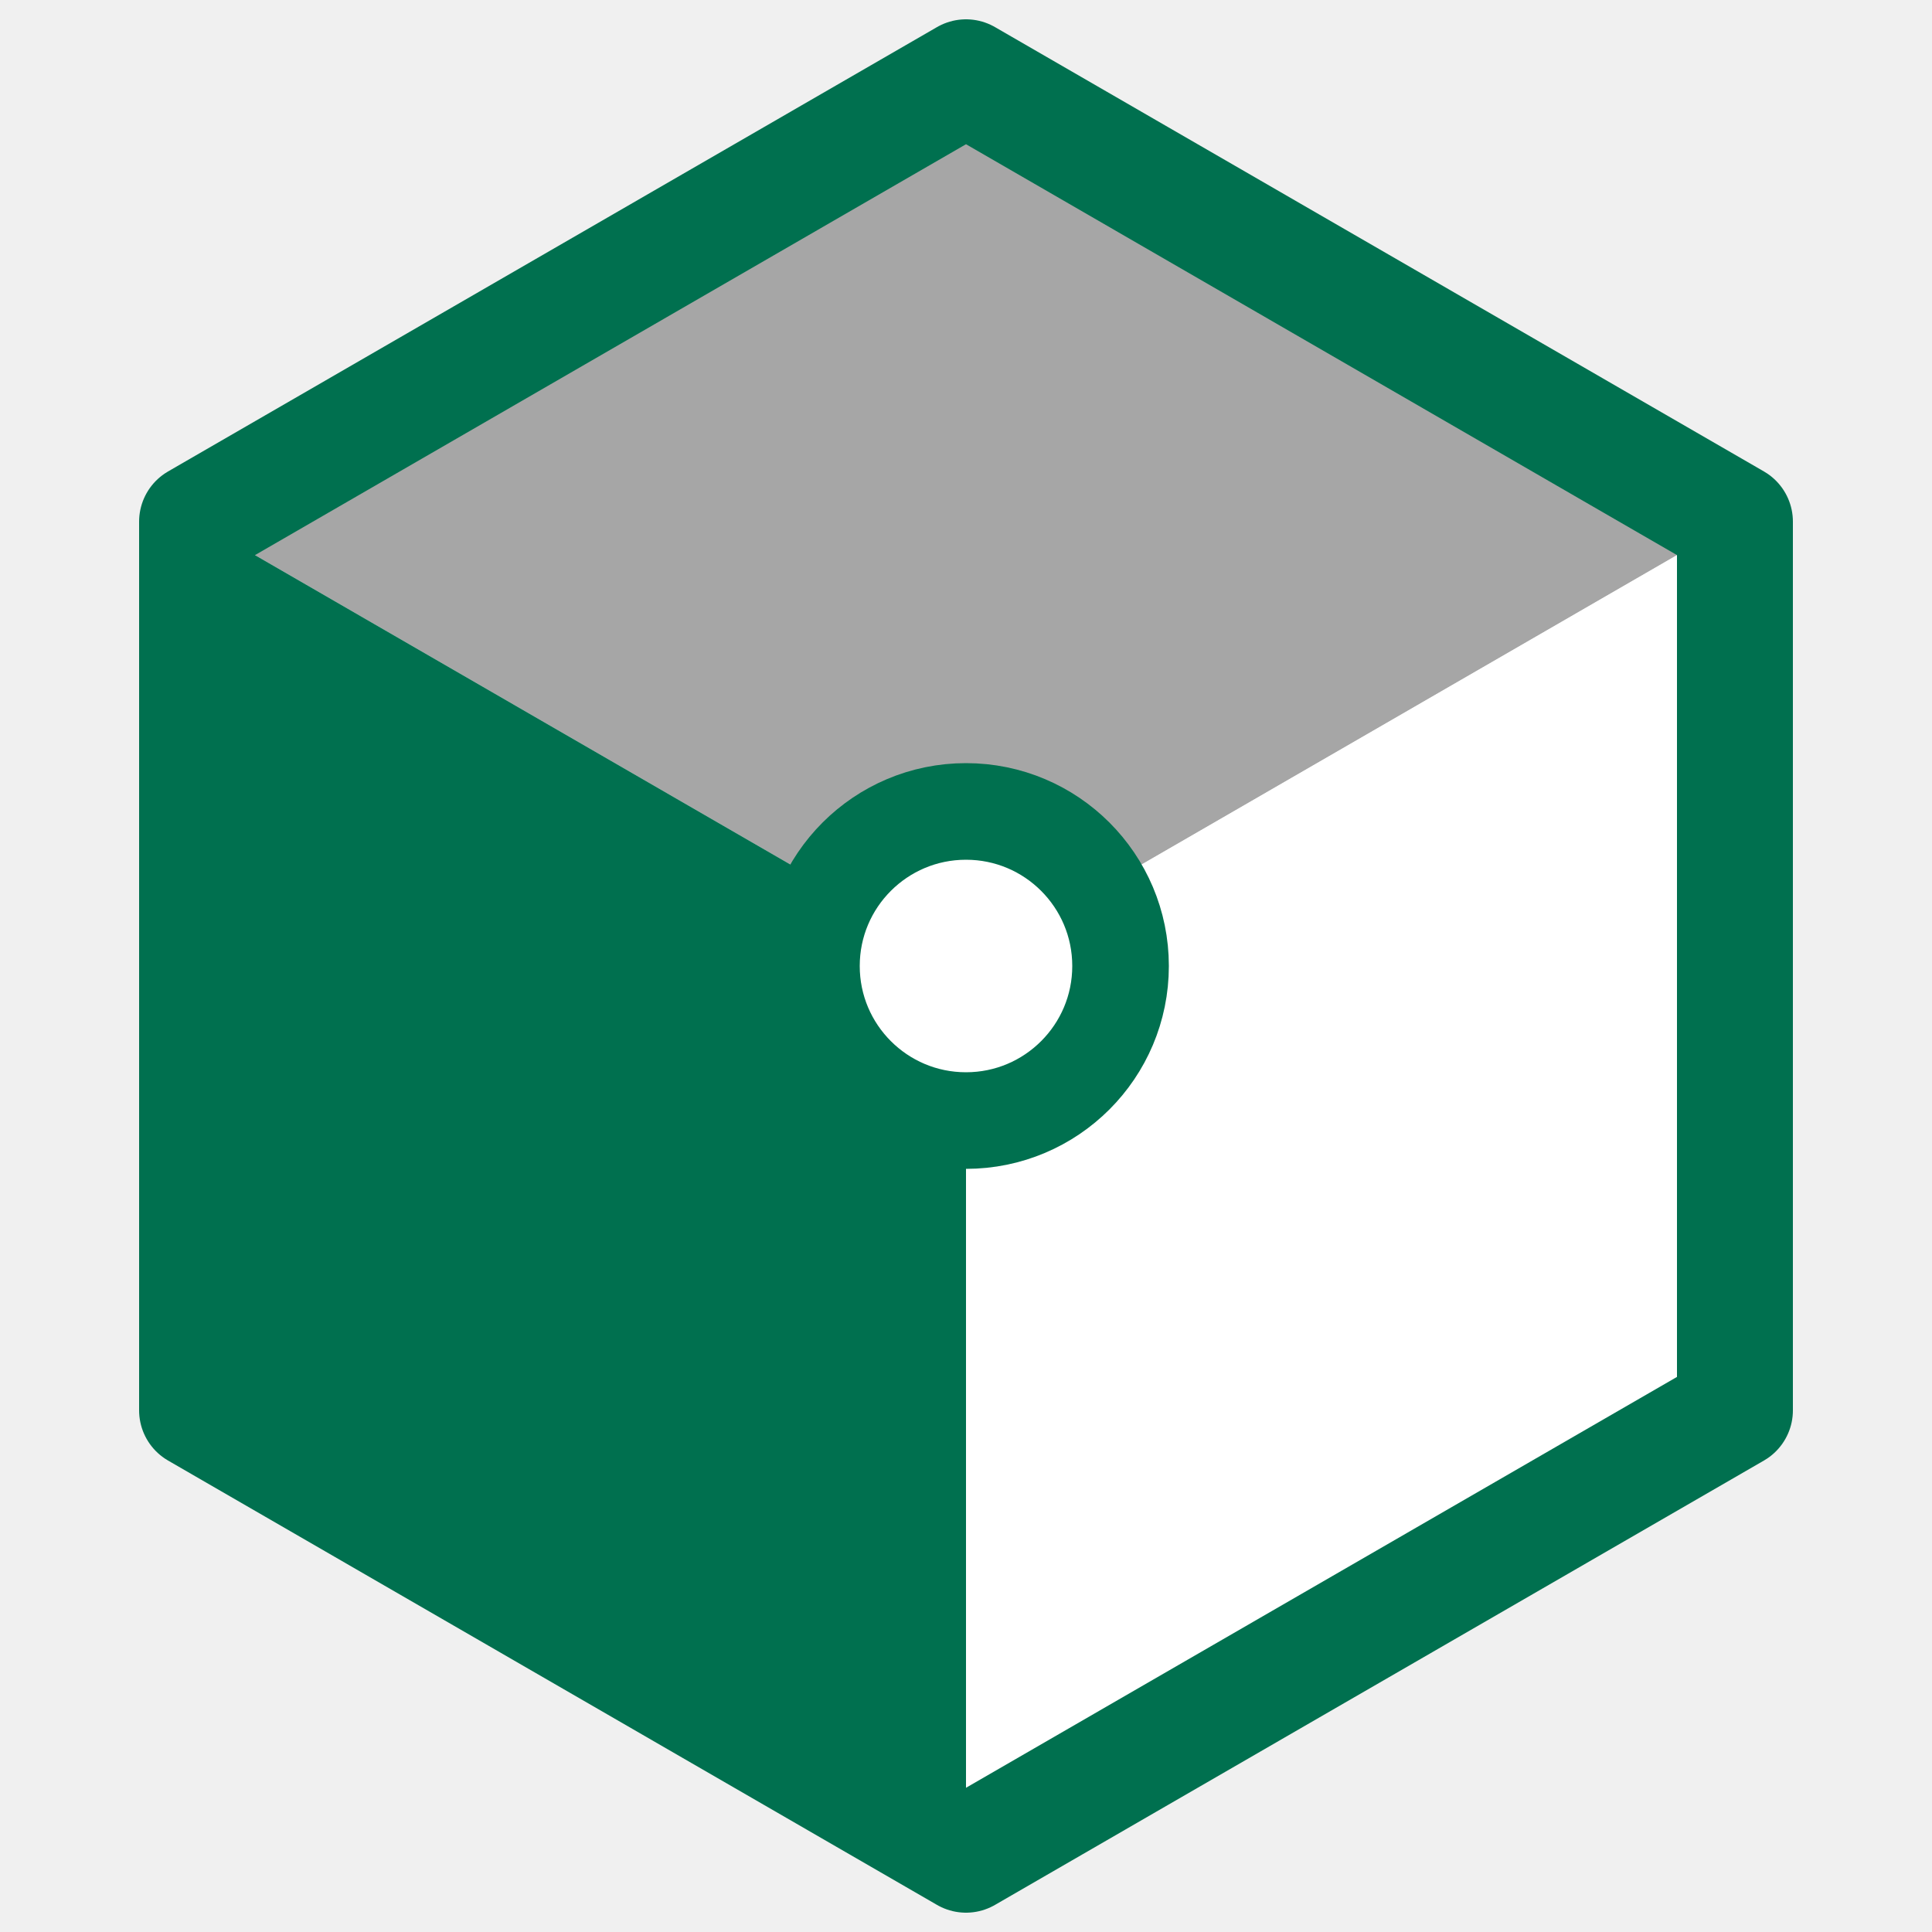
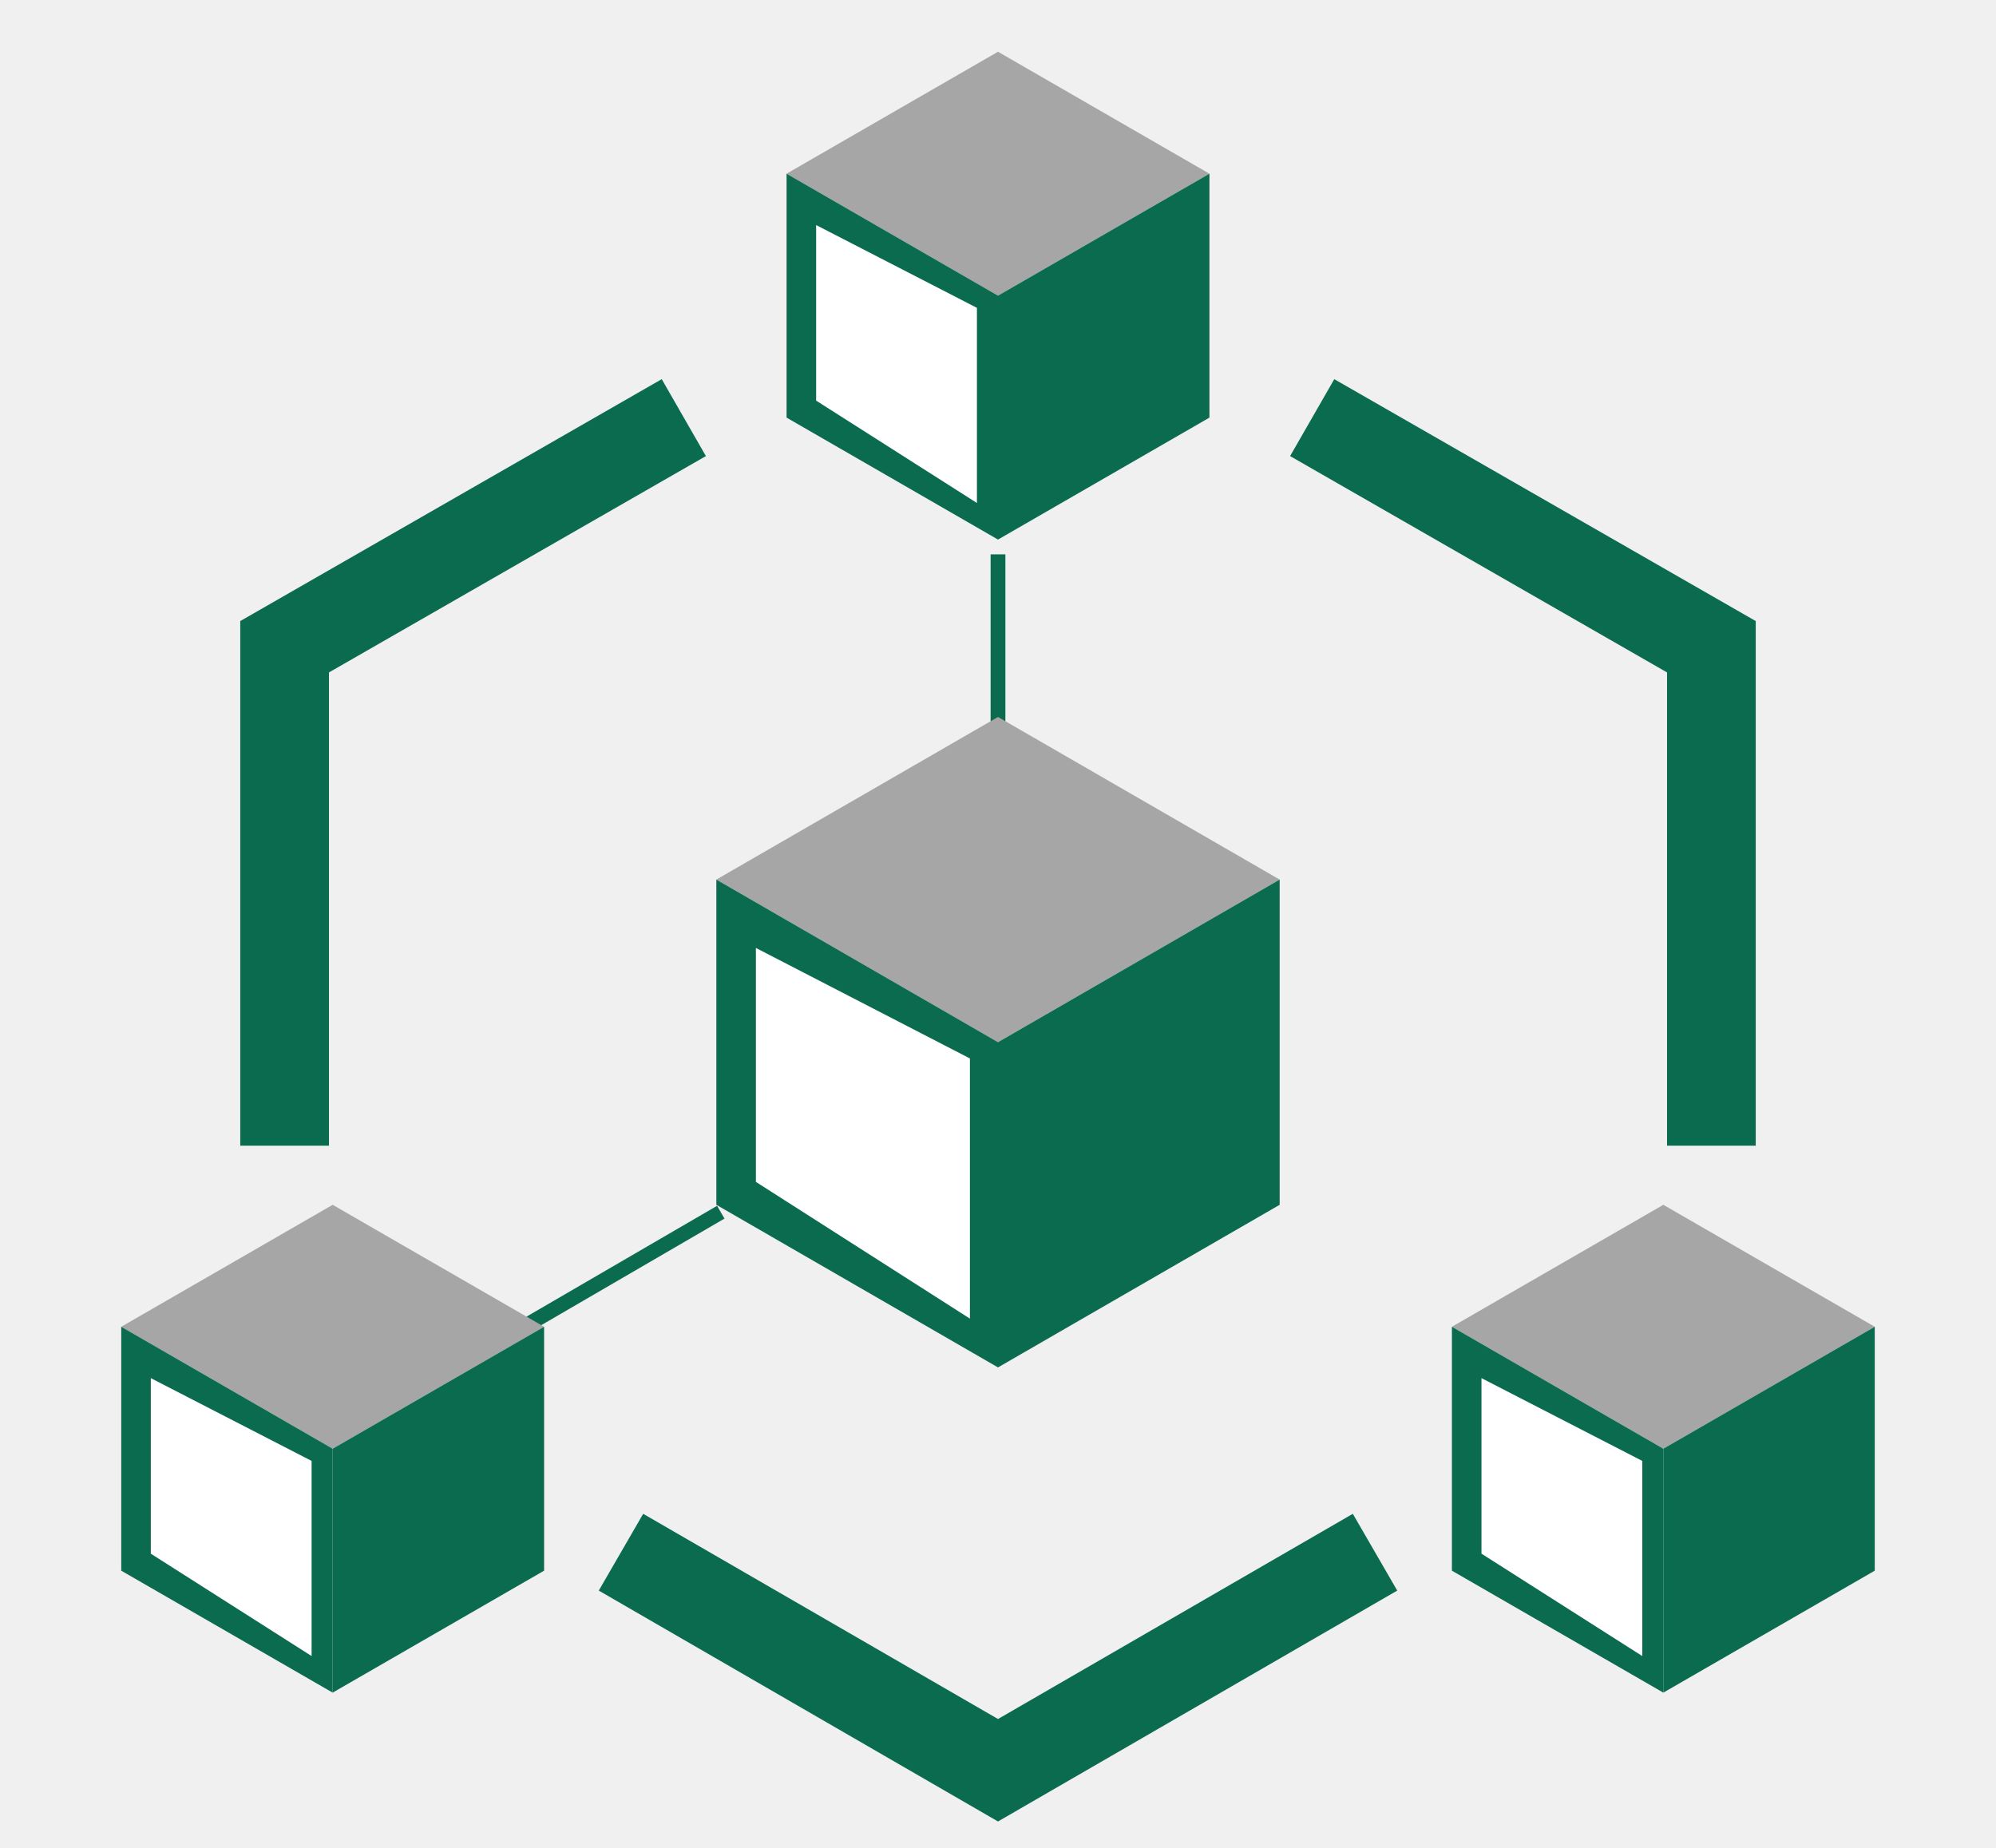
- <svg xmlns="http://www.w3.org/2000/svg" viewBox="0 0 100 100">
-   <polygon points="10.2,27 50,4 89.8,27 50,50" fill="#A6A6A6" />
-   <polygon points="89.8,27 89.8,73 50,96 50,50" fill="#FFFFFF" />
-   <polygon points="10.2,27 50,50 50,96 10.2,73" fill="#00704F" />
-   <polygon points="50,4 89.8,27 89.8,73 50,96 10.2,73 10.2,27" fill="none" stroke="#00704F" stroke-width="6" stroke-linejoin="round" />
-   <circle cx="50" cy="50" r="8" fill="#FFFFFF" stroke="#00704F" stroke-width="5" />
+ <svg xmlns="http://www.w3.org/2000/svg" viewBox="20 -10 540 500">
+   <g fill="none" stroke="#0B6B4F" stroke-width="24" stroke-linejoin="miter">
+     <polyline points="97,300 97,165 205,103" />
+     <polyline points="375,103 483,165 483,300" />
+     <polyline points="188,410 290,469 392,410" />
+   </g>
+   <g stroke="#0B6B4F" stroke-width="4">
+     <line x1="290" y1="140" x2="290" y2="190" />
+     <line x1="160" y1="350" x2="215" y2="318" />
+   </g>
+   <polygon points="290.0,184.0 366.2,228.0 290.0,272.0 213.8,228.0" fill="#A6A6A6" />
+   <polygon points="213.8,228.0 290.0,272.0 290.0,360.0 213.8,316.0" fill="#0B6B4F" />
+   <polygon points="224.5,246.5 282.4,276.4 282.4,346.8 224.5,309.8" fill="#FFFFFF" />
+   <polygon points="290.0,272.0 366.2,228.0 366.2,316.0 290.0,360.0" fill="#0B6B4F" />
+   <polygon points="290.0,4.0 347.2,37.0 290.0,70.0 232.8,37.0" fill="#A6A6A6" />
+   <polygon points="232.8,37.0 290.0,70.0 290.0,136.0 232.8,103.0" fill="#0B6B4F" />
+   <polygon points="240.8,50.9 284.3,73.3 284.3,126.1 240.8,98.4" fill="#FFFFFF" />
+   <polygon points="290.0,70.0 347.2,37.0 347.2,103.0 290.0,136.0" fill="#0B6B4F" />
+   <polygon points="110.0,316.0 167.2,349.0 110.0,382.0 52.8,349.0" fill="#A6A6A6" />
+   <polygon points="52.8,349.0 110.0,382.0 110.0,448.0 52.8,415.0" fill="#0B6B4F" />
+   <polygon points="60.8,362.9 104.3,385.3 104.3,438.1 60.8,410.4" fill="#FFFFFF" />
+   <polygon points="110.0,382.0 167.2,349.0 167.2,415.0 110.0,448.0" fill="#0B6B4F" />
+   <polygon points="470.0,316.0 527.2,349.0 470.0,382.0 412.8,349.0" fill="#A6A6A6" />
+   <polygon points="412.8,349.0 470.0,382.0 470.0,448.0 412.8,415.0" fill="#0B6B4F" />
+   <polygon points="420.8,362.9 464.3,385.3 464.3,438.1 420.8,410.4" fill="#FFFFFF" />
+   <polygon points="470.0,382.0 527.2,349.0 527.2,415.0 470.0,448.0" fill="#0B6B4F" />
</svg>
